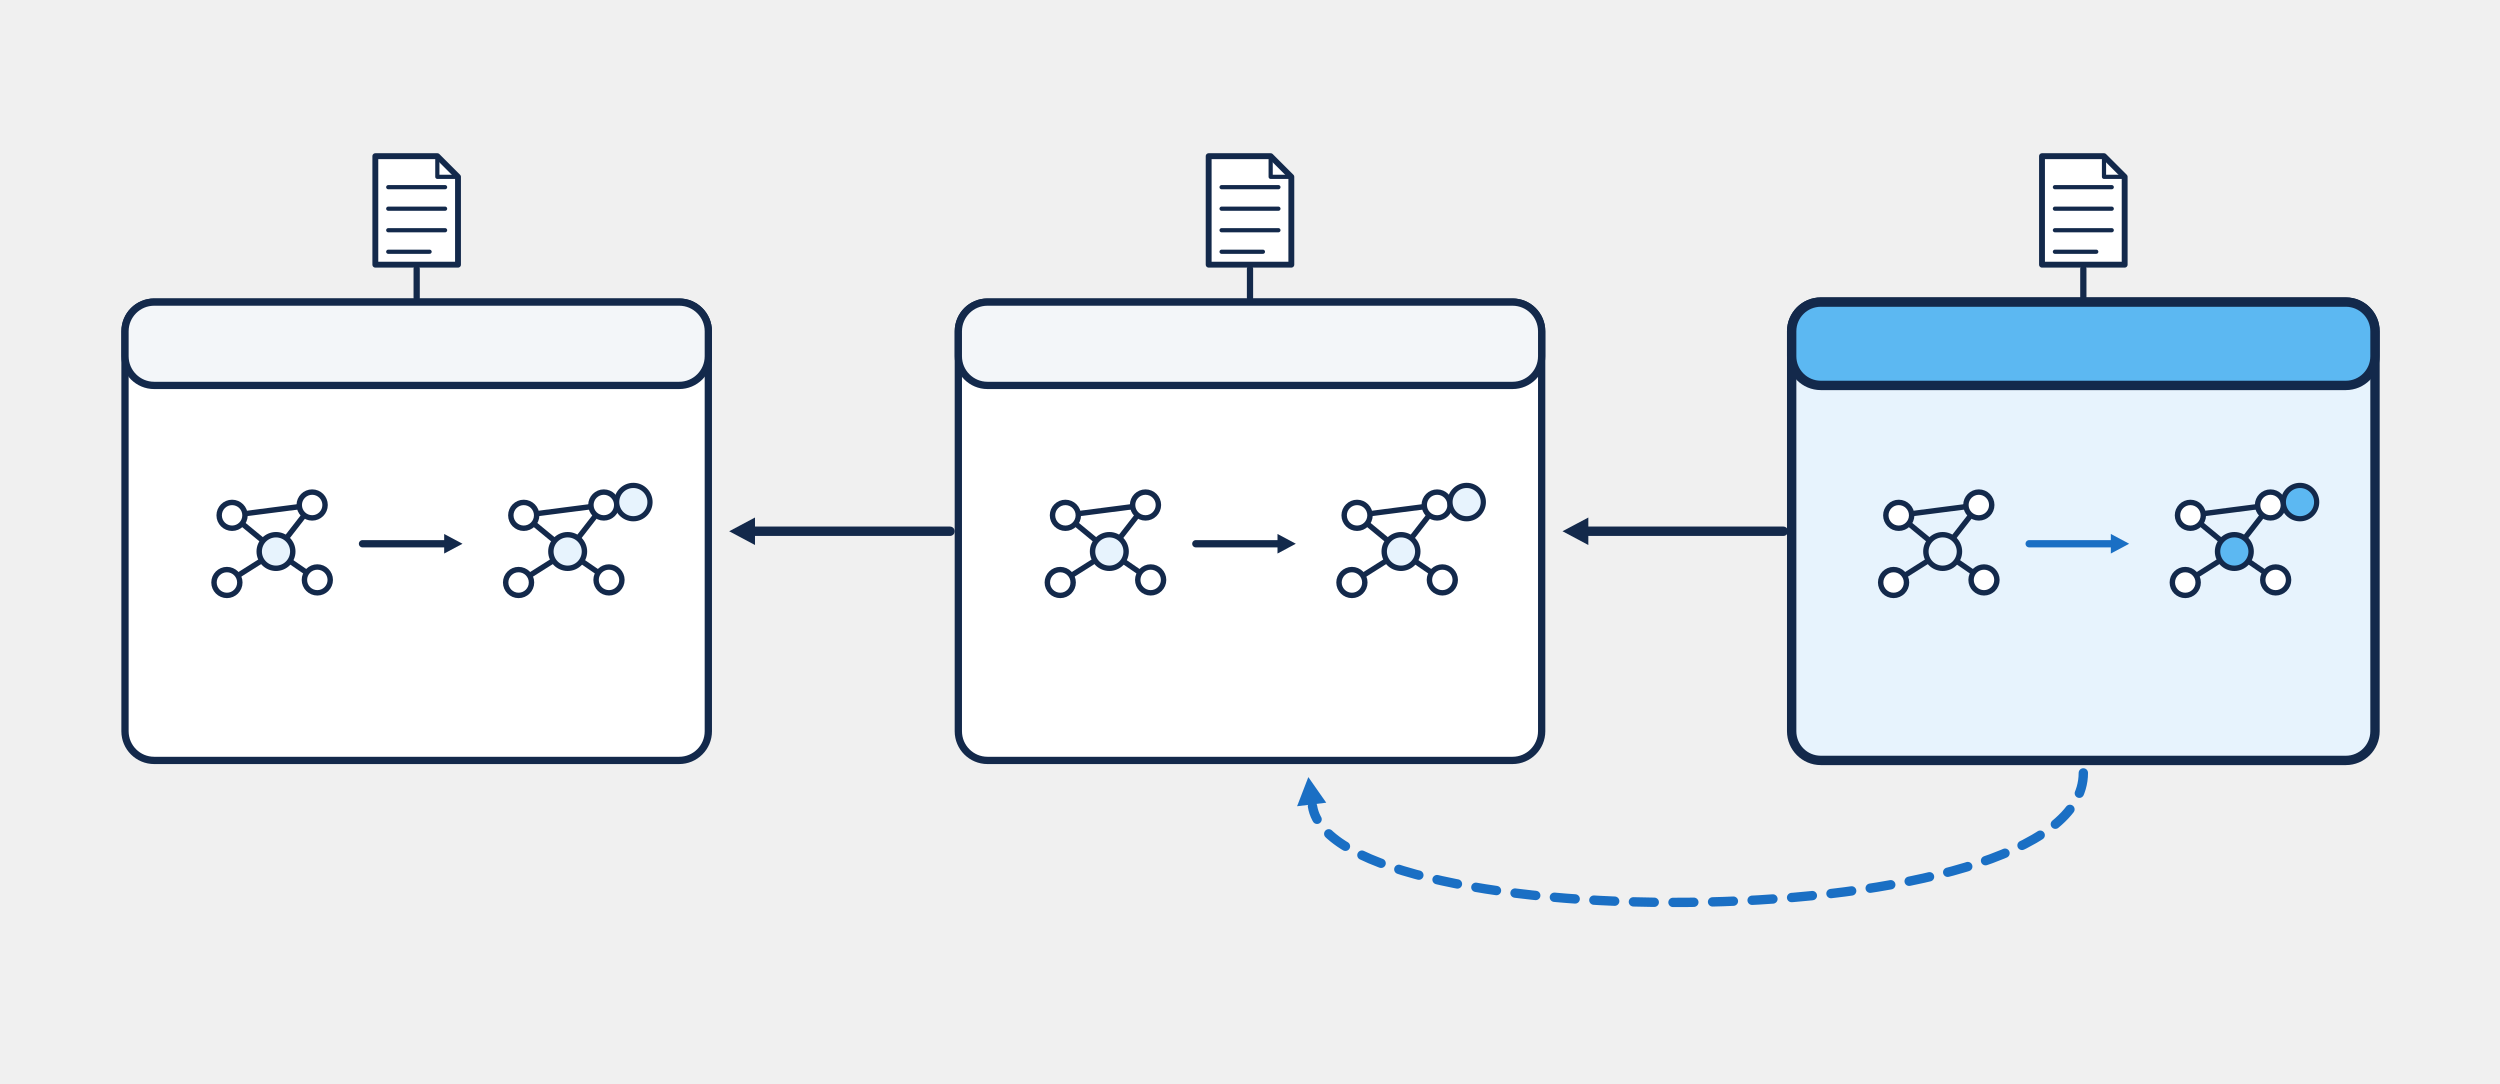
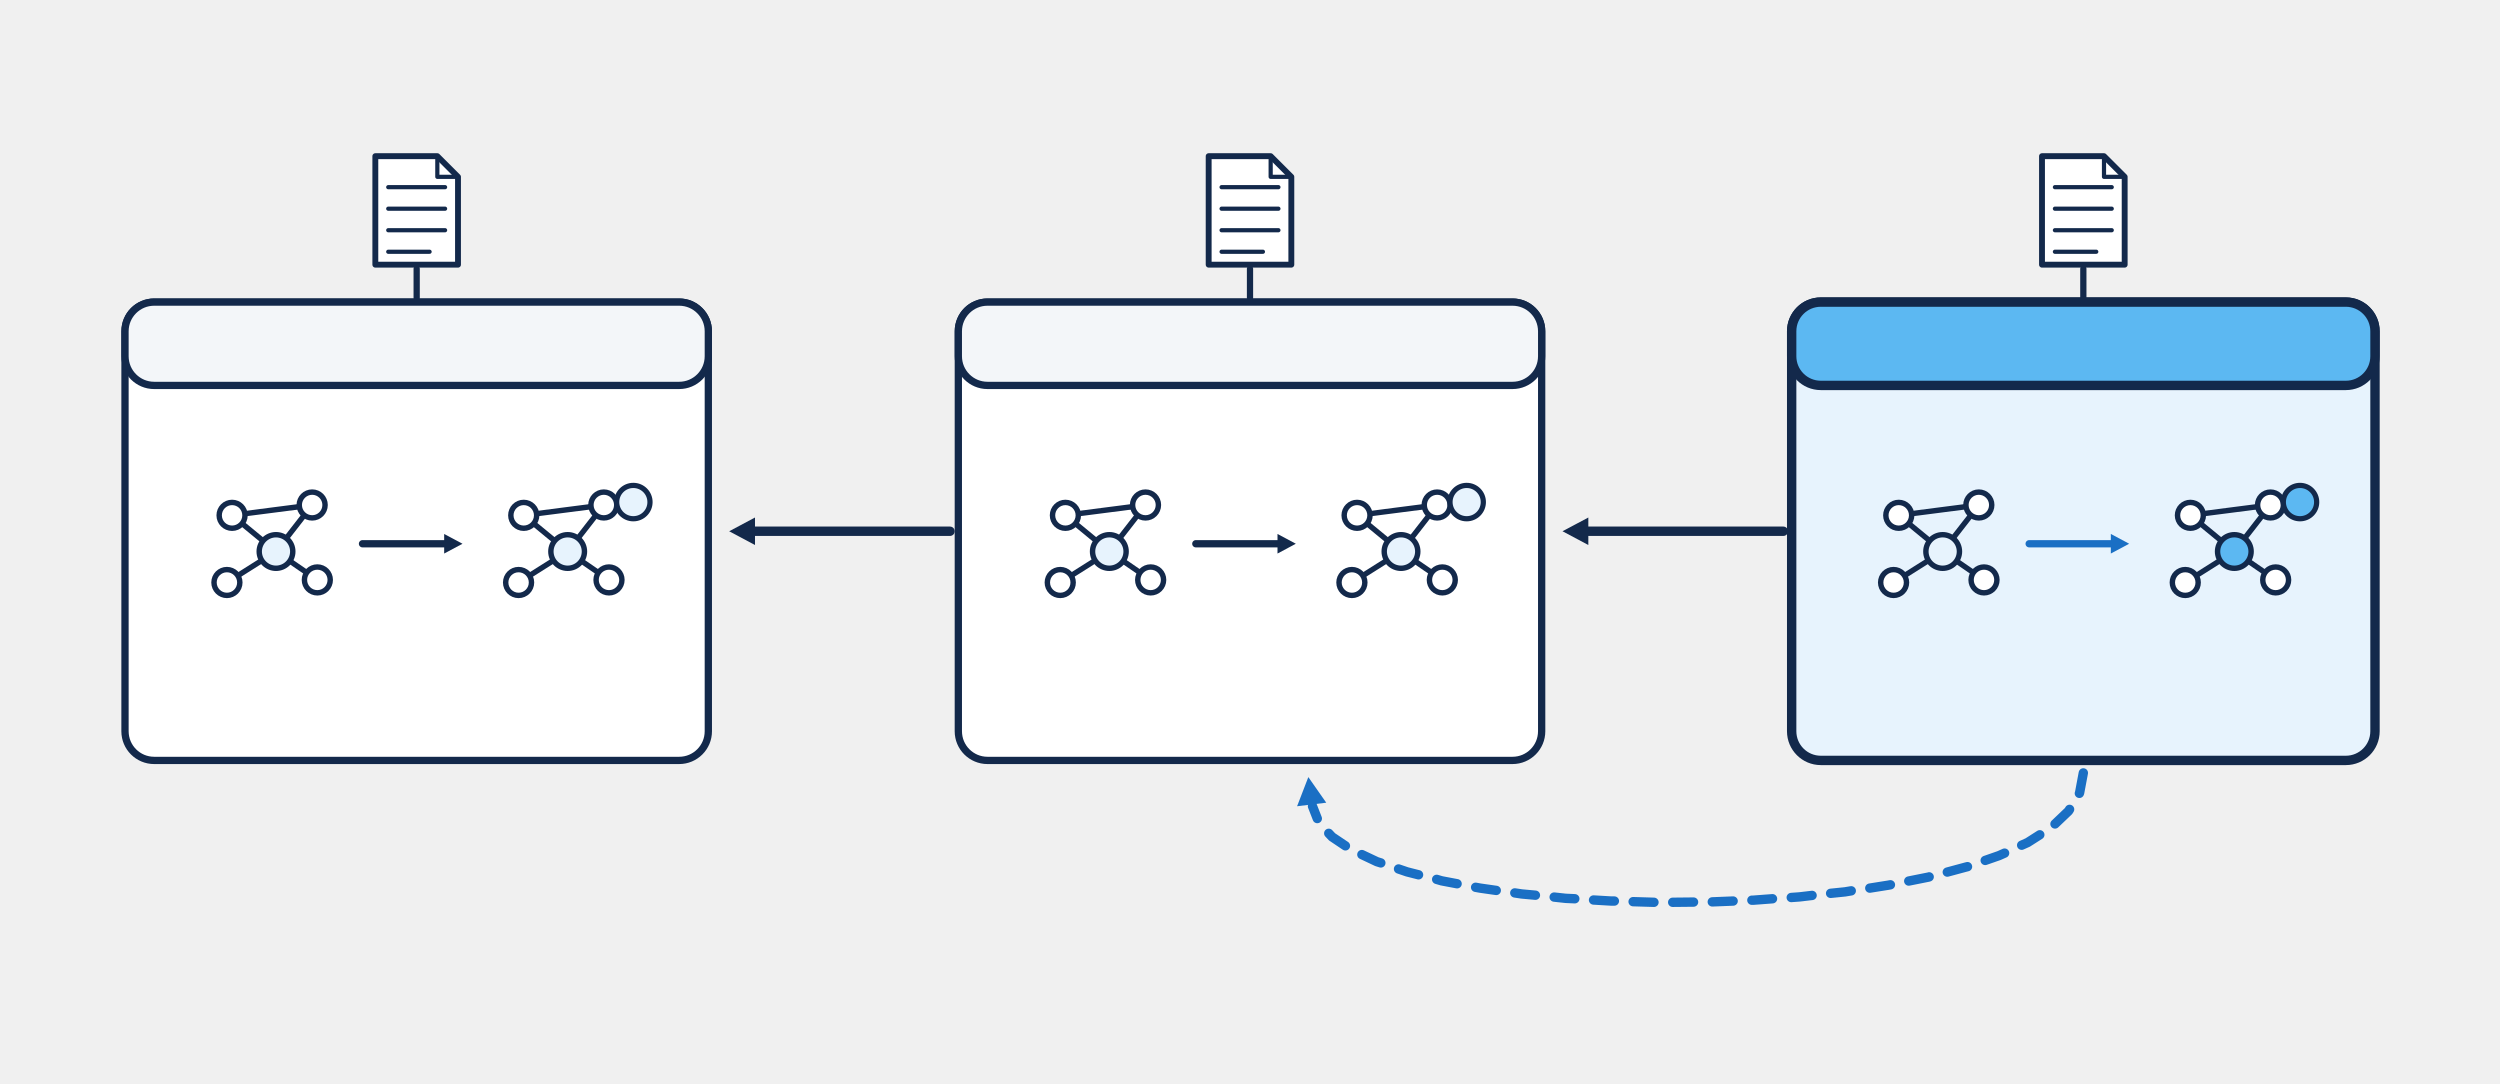
<svg xmlns="http://www.w3.org/2000/svg" viewBox="0 0 1200 520" width="1200" height="520">
  <path d="M 456.0,255.0 L 359.8,255.0" stroke="#13294B" stroke-width="4.5" fill="none" stroke-linecap="round" stroke-linejoin="round" />
  <polygon points="350.0,255.0 362.4,248.4 362.4,261.6" fill="#13294B" stroke="none" stroke-width="0" stroke-linecap="round" stroke-linejoin="round" />
  <path d="M 856.0,255.0 L 759.8,255.0" stroke="#13294B" stroke-width="4.5" fill="none" stroke-linecap="round" stroke-linejoin="round" />
  <polygon points="750.0,255.0 762.4,248.4 762.4,261.6" fill="#13294B" stroke="none" stroke-width="0" stroke-linecap="round" stroke-linejoin="round" />
  <rect x="60.0" y="145.0" width="280" height="220" rx="14" ry="14" fill="#FFFFFF" stroke="#13294B" stroke-width="3.5" stroke-linecap="round" stroke-linejoin="round" />
  <rect x="60.0" y="145.0" width="280" height="40" rx="14" ry="14" fill="#F3F6F9" stroke="#13294B" stroke-width="3.5" stroke-linecap="round" stroke-linejoin="round" />
  <g transform="translate(130 261) scale(0.62)">
    <line x1="-30" y1="-22" x2="4" y2="6" stroke="#13294B" stroke-width="4.20" fill="none" stroke-linecap="round" stroke-linejoin="round" />
    <line x1="32" y1="-30" x2="4" y2="6" stroke="#13294B" stroke-width="4.20" fill="none" stroke-linecap="round" stroke-linejoin="round" />
    <line x1="4" y1="6" x2="-34" y2="30" stroke="#13294B" stroke-width="4.20" fill="none" stroke-linecap="round" stroke-linejoin="round" />
    <line x1="4" y1="6" x2="36" y2="28" stroke="#13294B" stroke-width="4.20" fill="none" stroke-linecap="round" stroke-linejoin="round" />
    <line x1="-30" y1="-22" x2="32" y2="-30" stroke="#13294B" stroke-width="4.20" fill="none" stroke-linecap="round" stroke-linejoin="round" />
    <circle cx="-30" cy="-22" r="10" fill="#FFFFFF" stroke="#13294B" stroke-width="4.20" stroke-linecap="round" stroke-linejoin="round" />
    <circle cx="32" cy="-30" r="10" fill="#FFFFFF" stroke="#13294B" stroke-width="4.20" stroke-linecap="round" stroke-linejoin="round" />
    <circle cx="4" cy="6" r="13" fill="#E7F3FD" stroke="#13294B" stroke-width="4.20" stroke-linecap="round" stroke-linejoin="round" />
    <circle cx="-34" cy="30" r="10" fill="#FFFFFF" stroke="#13294B" stroke-width="4.20" stroke-linecap="round" stroke-linejoin="round" />
    <circle cx="36" cy="28" r="10" fill="#FFFFFF" stroke="#13294B" stroke-width="4.20" stroke-linecap="round" stroke-linejoin="round" />
  </g>
  <path d="M 174.0,261.0 L 215.0,261.0" stroke="#13294B" stroke-width="3.5" fill="none" stroke-linecap="round" stroke-linejoin="round" />
  <polygon points="222.0,261.0 213.2,265.7 213.2,256.3" fill="#13294B" stroke="none" stroke-width="0" stroke-linecap="round" stroke-linejoin="round" />
  <g transform="translate(270 261) scale(0.62)">
    <line x1="-30" y1="-22" x2="4" y2="6" stroke="#13294B" stroke-width="4.20" fill="none" stroke-linecap="round" stroke-linejoin="round" />
    <line x1="32" y1="-30" x2="4" y2="6" stroke="#13294B" stroke-width="4.20" fill="none" stroke-linecap="round" stroke-linejoin="round" />
    <line x1="4" y1="6" x2="-34" y2="30" stroke="#13294B" stroke-width="4.20" fill="none" stroke-linecap="round" stroke-linejoin="round" />
    <line x1="4" y1="6" x2="36" y2="28" stroke="#13294B" stroke-width="4.20" fill="none" stroke-linecap="round" stroke-linejoin="round" />
    <line x1="-30" y1="-22" x2="32" y2="-30" stroke="#13294B" stroke-width="4.20" fill="none" stroke-linecap="round" stroke-linejoin="round" />
    <circle cx="-30" cy="-22" r="10" fill="#FFFFFF" stroke="#13294B" stroke-width="4.20" stroke-linecap="round" stroke-linejoin="round" />
    <circle cx="32" cy="-30" r="10" fill="#FFFFFF" stroke="#13294B" stroke-width="4.20" stroke-linecap="round" stroke-linejoin="round" />
    <circle cx="4" cy="6" r="13" fill="#E7F3FD" stroke="#13294B" stroke-width="4.20" stroke-linecap="round" stroke-linejoin="round" />
    <circle cx="-34" cy="30" r="10" fill="#FFFFFF" stroke="#13294B" stroke-width="4.20" stroke-linecap="round" stroke-linejoin="round" />
    <circle cx="36" cy="28" r="10" fill="#FFFFFF" stroke="#13294B" stroke-width="4.20" stroke-linecap="round" stroke-linejoin="round" />
  </g>
  <circle cx="304" cy="241" r="8" fill="#E7F3FD" stroke="#13294B" stroke-width="2.5" stroke-linecap="round" stroke-linejoin="round" />
  <g transform="translate(200 101.0) scale(0.62)">
    <path d="M -32.0,-42.0 L 16.0,-42.0 L 32.0,-26.0 L 32.0,42.0 L -32.0,42.0 Z" stroke="#13294B" stroke-width="4.55" fill="#FFFFFF" stroke-linecap="round" stroke-linejoin="round" />
    <path d="M 16.0,-42.0 L 16.0,-26.0 L 32.0,-26.0" stroke="#13294B" stroke-width="3.25" fill="none" stroke-linecap="round" stroke-linejoin="round" />
    <line x1="-22.0" y1="-18.0" x2="22.0" y2="-18.0" stroke="#13294B" stroke-width="3.25" fill="none" stroke-linecap="round" stroke-linejoin="round" />
    <line x1="-22.0" y1="-1.333" x2="22.0" y2="-1.333" stroke="#13294B" stroke-width="3.25" fill="none" stroke-linecap="round" stroke-linejoin="round" />
    <line x1="-22.0" y1="15.333" x2="22.0" y2="15.333" stroke="#13294B" stroke-width="3.25" fill="none" stroke-linecap="round" stroke-linejoin="round" />
    <line x1="-22.0" y1="32.0" x2="10.0" y2="32.0" stroke="#13294B" stroke-width="3.25" fill="none" stroke-linecap="round" stroke-linejoin="round" />
  </g>
  <line x1="200" y1="129.0" x2="200" y2="143.0" stroke="#13294B" stroke-width="3" fill="none" stroke-linecap="round" stroke-linejoin="round" />
  <rect x="460.0" y="145.0" width="280" height="220" rx="14" ry="14" fill="#FFFFFF" stroke="#13294B" stroke-width="3.5" stroke-linecap="round" stroke-linejoin="round" />
  <rect x="460.0" y="145.0" width="280" height="40" rx="14" ry="14" fill="#F3F6F9" stroke="#13294B" stroke-width="3.5" stroke-linecap="round" stroke-linejoin="round" />
  <g transform="translate(530 261) scale(0.62)">
    <line x1="-30" y1="-22" x2="4" y2="6" stroke="#13294B" stroke-width="4.20" fill="none" stroke-linecap="round" stroke-linejoin="round" />
    <line x1="32" y1="-30" x2="4" y2="6" stroke="#13294B" stroke-width="4.20" fill="none" stroke-linecap="round" stroke-linejoin="round" />
    <line x1="4" y1="6" x2="-34" y2="30" stroke="#13294B" stroke-width="4.20" fill="none" stroke-linecap="round" stroke-linejoin="round" />
    <line x1="4" y1="6" x2="36" y2="28" stroke="#13294B" stroke-width="4.20" fill="none" stroke-linecap="round" stroke-linejoin="round" />
    <line x1="-30" y1="-22" x2="32" y2="-30" stroke="#13294B" stroke-width="4.20" fill="none" stroke-linecap="round" stroke-linejoin="round" />
    <circle cx="-30" cy="-22" r="10" fill="#FFFFFF" stroke="#13294B" stroke-width="4.20" stroke-linecap="round" stroke-linejoin="round" />
    <circle cx="32" cy="-30" r="10" fill="#FFFFFF" stroke="#13294B" stroke-width="4.20" stroke-linecap="round" stroke-linejoin="round" />
    <circle cx="4" cy="6" r="13" fill="#E7F3FD" stroke="#13294B" stroke-width="4.20" stroke-linecap="round" stroke-linejoin="round" />
    <circle cx="-34" cy="30" r="10" fill="#FFFFFF" stroke="#13294B" stroke-width="4.20" stroke-linecap="round" stroke-linejoin="round" />
    <circle cx="36" cy="28" r="10" fill="#FFFFFF" stroke="#13294B" stroke-width="4.20" stroke-linecap="round" stroke-linejoin="round" />
  </g>
  <path d="M 574.0,261.0 L 615.0,261.0" stroke="#13294B" stroke-width="3.5" fill="none" stroke-linecap="round" stroke-linejoin="round" />
  <polygon points="622.0,261.0 613.2,265.7 613.2,256.3" fill="#13294B" stroke="none" stroke-width="0" stroke-linecap="round" stroke-linejoin="round" />
  <g transform="translate(670 261) scale(0.62)">
    <line x1="-30" y1="-22" x2="4" y2="6" stroke="#13294B" stroke-width="4.20" fill="none" stroke-linecap="round" stroke-linejoin="round" />
    <line x1="32" y1="-30" x2="4" y2="6" stroke="#13294B" stroke-width="4.20" fill="none" stroke-linecap="round" stroke-linejoin="round" />
    <line x1="4" y1="6" x2="-34" y2="30" stroke="#13294B" stroke-width="4.20" fill="none" stroke-linecap="round" stroke-linejoin="round" />
    <line x1="4" y1="6" x2="36" y2="28" stroke="#13294B" stroke-width="4.20" fill="none" stroke-linecap="round" stroke-linejoin="round" />
    <line x1="-30" y1="-22" x2="32" y2="-30" stroke="#13294B" stroke-width="4.20" fill="none" stroke-linecap="round" stroke-linejoin="round" />
    <circle cx="-30" cy="-22" r="10" fill="#FFFFFF" stroke="#13294B" stroke-width="4.20" stroke-linecap="round" stroke-linejoin="round" />
    <circle cx="32" cy="-30" r="10" fill="#FFFFFF" stroke="#13294B" stroke-width="4.20" stroke-linecap="round" stroke-linejoin="round" />
    <circle cx="4" cy="6" r="13" fill="#E7F3FD" stroke="#13294B" stroke-width="4.20" stroke-linecap="round" stroke-linejoin="round" />
    <circle cx="-34" cy="30" r="10" fill="#FFFFFF" stroke="#13294B" stroke-width="4.20" stroke-linecap="round" stroke-linejoin="round" />
    <circle cx="36" cy="28" r="10" fill="#FFFFFF" stroke="#13294B" stroke-width="4.20" stroke-linecap="round" stroke-linejoin="round" />
  </g>
  <circle cx="704" cy="241" r="8" fill="#E7F3FD" stroke="#13294B" stroke-width="2.5" stroke-linecap="round" stroke-linejoin="round" />
  <g transform="translate(600 101.0) scale(0.62)">
    <path d="M -32.0,-42.0 L 16.0,-42.0 L 32.0,-26.0 L 32.0,42.0 L -32.0,42.0 Z" stroke="#13294B" stroke-width="4.55" fill="#FFFFFF" stroke-linecap="round" stroke-linejoin="round" />
    <path d="M 16.0,-42.0 L 16.0,-26.0 L 32.0,-26.0" stroke="#13294B" stroke-width="3.25" fill="none" stroke-linecap="round" stroke-linejoin="round" />
    <line x1="-22.0" y1="-18.0" x2="22.0" y2="-18.0" stroke="#13294B" stroke-width="3.25" fill="none" stroke-linecap="round" stroke-linejoin="round" />
    <line x1="-22.0" y1="-1.333" x2="22.0" y2="-1.333" stroke="#13294B" stroke-width="3.25" fill="none" stroke-linecap="round" stroke-linejoin="round" />
    <line x1="-22.0" y1="15.333" x2="22.0" y2="15.333" stroke="#13294B" stroke-width="3.25" fill="none" stroke-linecap="round" stroke-linejoin="round" />
    <line x1="-22.0" y1="32.0" x2="10.0" y2="32.0" stroke="#13294B" stroke-width="3.25" fill="none" stroke-linecap="round" stroke-linejoin="round" />
  </g>
  <line x1="600" y1="129.0" x2="600" y2="143.0" stroke="#13294B" stroke-width="3" fill="none" stroke-linecap="round" stroke-linejoin="round" />
  <rect x="860.0" y="145.0" width="280" height="220" rx="14" ry="14" fill="#E7F3FD" stroke="#13294B" stroke-width="4.5" stroke-linecap="round" stroke-linejoin="round" />
  <rect x="860.0" y="145.0" width="280" height="40" rx="14" ry="14" fill="#5CB8F2" stroke="#13294B" stroke-width="4.5" stroke-linecap="round" stroke-linejoin="round" />
  <g transform="translate(930 261) scale(0.62)">
    <line x1="-30" y1="-22" x2="4" y2="6" stroke="#13294B" stroke-width="4.20" fill="none" stroke-linecap="round" stroke-linejoin="round" />
    <line x1="32" y1="-30" x2="4" y2="6" stroke="#13294B" stroke-width="4.20" fill="none" stroke-linecap="round" stroke-linejoin="round" />
    <line x1="4" y1="6" x2="-34" y2="30" stroke="#13294B" stroke-width="4.20" fill="none" stroke-linecap="round" stroke-linejoin="round" />
    <line x1="4" y1="6" x2="36" y2="28" stroke="#13294B" stroke-width="4.20" fill="none" stroke-linecap="round" stroke-linejoin="round" />
    <line x1="-30" y1="-22" x2="32" y2="-30" stroke="#13294B" stroke-width="4.20" fill="none" stroke-linecap="round" stroke-linejoin="round" />
    <circle cx="-30" cy="-22" r="10" fill="#FFFFFF" stroke="#13294B" stroke-width="4.20" stroke-linecap="round" stroke-linejoin="round" />
    <circle cx="32" cy="-30" r="10" fill="#FFFFFF" stroke="#13294B" stroke-width="4.20" stroke-linecap="round" stroke-linejoin="round" />
    <circle cx="4" cy="6" r="13" fill="#E7F3FD" stroke="#13294B" stroke-width="4.20" stroke-linecap="round" stroke-linejoin="round" />
    <circle cx="-34" cy="30" r="10" fill="#FFFFFF" stroke="#13294B" stroke-width="4.20" stroke-linecap="round" stroke-linejoin="round" />
    <circle cx="36" cy="28" r="10" fill="#FFFFFF" stroke="#13294B" stroke-width="4.20" stroke-linecap="round" stroke-linejoin="round" />
  </g>
  <path d="M 974.0,261.0 L 1015.0,261.0" stroke="#1A6FC4" stroke-width="3.5" fill="none" stroke-linecap="round" stroke-linejoin="round" />
  <polygon points="1022.0,261.0 1013.2,265.7 1013.2,256.3" fill="#1A6FC4" stroke="none" stroke-width="0" stroke-linecap="round" stroke-linejoin="round" />
  <g transform="translate(1070 261) scale(0.62)">
    <line x1="-30" y1="-22" x2="4" y2="6" stroke="#13294B" stroke-width="4.20" fill="none" stroke-linecap="round" stroke-linejoin="round" />
    <line x1="32" y1="-30" x2="4" y2="6" stroke="#13294B" stroke-width="4.20" fill="none" stroke-linecap="round" stroke-linejoin="round" />
    <line x1="4" y1="6" x2="-34" y2="30" stroke="#13294B" stroke-width="4.20" fill="none" stroke-linecap="round" stroke-linejoin="round" />
    <line x1="4" y1="6" x2="36" y2="28" stroke="#13294B" stroke-width="4.20" fill="none" stroke-linecap="round" stroke-linejoin="round" />
    <line x1="-30" y1="-22" x2="32" y2="-30" stroke="#13294B" stroke-width="4.20" fill="none" stroke-linecap="round" stroke-linejoin="round" />
    <circle cx="-30" cy="-22" r="10" fill="#FFFFFF" stroke="#13294B" stroke-width="4.20" stroke-linecap="round" stroke-linejoin="round" />
    <circle cx="32" cy="-30" r="10" fill="#FFFFFF" stroke="#13294B" stroke-width="4.20" stroke-linecap="round" stroke-linejoin="round" />
    <circle cx="4" cy="6" r="13" fill="#5CB8F2" stroke="#13294B" stroke-width="4.20" stroke-linecap="round" stroke-linejoin="round" />
    <circle cx="-34" cy="30" r="10" fill="#FFFFFF" stroke="#13294B" stroke-width="4.20" stroke-linecap="round" stroke-linejoin="round" />
    <circle cx="36" cy="28" r="10" fill="#FFFFFF" stroke="#13294B" stroke-width="4.20" stroke-linecap="round" stroke-linejoin="round" />
  </g>
  <circle cx="1104" cy="241" r="8" fill="#5CB8F2" stroke="#13294B" stroke-width="2.5" stroke-linecap="round" stroke-linejoin="round" />
  <g transform="translate(1000 101.0) scale(0.62)">
    <path d="M -32.0,-42.0 L 16.0,-42.0 L 32.0,-26.0 L 32.0,42.0 L -32.0,42.0 Z" stroke="#13294B" stroke-width="4.55" fill="#FFFFFF" stroke-linecap="round" stroke-linejoin="round" />
    <path d="M 16.0,-42.0 L 16.0,-26.0 L 32.0,-26.0" stroke="#13294B" stroke-width="3.25" fill="none" stroke-linecap="round" stroke-linejoin="round" />
    <line x1="-22.0" y1="-18.0" x2="22.0" y2="-18.0" stroke="#13294B" stroke-width="3.25" fill="none" stroke-linecap="round" stroke-linejoin="round" />
    <line x1="-22.0" y1="-1.333" x2="22.0" y2="-1.333" stroke="#13294B" stroke-width="3.25" fill="none" stroke-linecap="round" stroke-linejoin="round" />
    <line x1="-22.0" y1="15.333" x2="22.0" y2="15.333" stroke="#13294B" stroke-width="3.25" fill="none" stroke-linecap="round" stroke-linejoin="round" />
    <line x1="-22.0" y1="32.0" x2="10.0" y2="32.0" stroke="#13294B" stroke-width="3.25" fill="none" stroke-linecap="round" stroke-linejoin="round" />
  </g>
  <line x1="1000" y1="129.0" x2="1000" y2="143.0" stroke="#13294B" stroke-width="3" fill="none" stroke-linecap="round" stroke-linejoin="round" />
-   <path d="M 1000,371.0 C 1000,451.0 640,451.0 630,387.0" stroke="#1A6FC4" stroke-width="4.5" fill="none" stroke-dasharray="10 9" stroke-linecap="round" stroke-linejoin="round" />
+   <path d="M 1000.0,371.0 L 998.2,380.6 L 998.1,380.8 M 993.4,388.5 L 992.9,389.3 L 986.4,395.5 M 979.1,400.7 L 973.3,404.4 L 970.4,405.7 M 962.2,409.5 L 959.5,410.7 L 952.9,413.0 M 944.4,416.0 L 943.6,416.2 L 934.7,418.6 M 926.0,420.9 L 925.7,421.0 L 916.2,422.9 M 907.4,424.7 L 906.3,424.9 L 897.5,426.3 M 888.6,427.6 L 885.6,428.1 L 878.7,428.8 M 869.8,429.8 L 863.9,430.5 L 859.8,430.8 M 850.8,431.4 L 841.5,432.1 L 840.9,432.1 M 831.9,432.5 L 821.9,432.9 M 812.9,433.0 L 802.9,433.1 M 793.9,433.1 L 783.9,432.8 M 774.9,432.5 L 773.4,432.5 L 764.9,432.0 M 755.9,431.4 L 751.5,431.2 L 746.0,430.6 M 737.0,429.7 L 730.4,429.1 L 727.1,428.6 M 718.2,427.4 L 710.5,426.3 L 708.3,425.9 M 699.4,424.2 L 692.0,422.8 L 689.6,422.1 M 680.9,419.9 L 675.4,418.5 L 671.3,417.1 M 662.8,414.2 L 660.9,413.6 L 653.7,410.2 M 645.8,406.0 L 639.4,401.7 L 637.8,400.0 M 632.3,392.9 L 630.0,387.0" fill="none" stroke="#1A6FC4" stroke-width="4.5" stroke-linecap="round" stroke-linejoin="round" />
  <polygon points="628.0,373.0 636.6,385.3 622.6,387.0" fill="#1A6FC4" stroke="none" stroke-width="0" stroke-linecap="round" stroke-linejoin="round" />
</svg>
